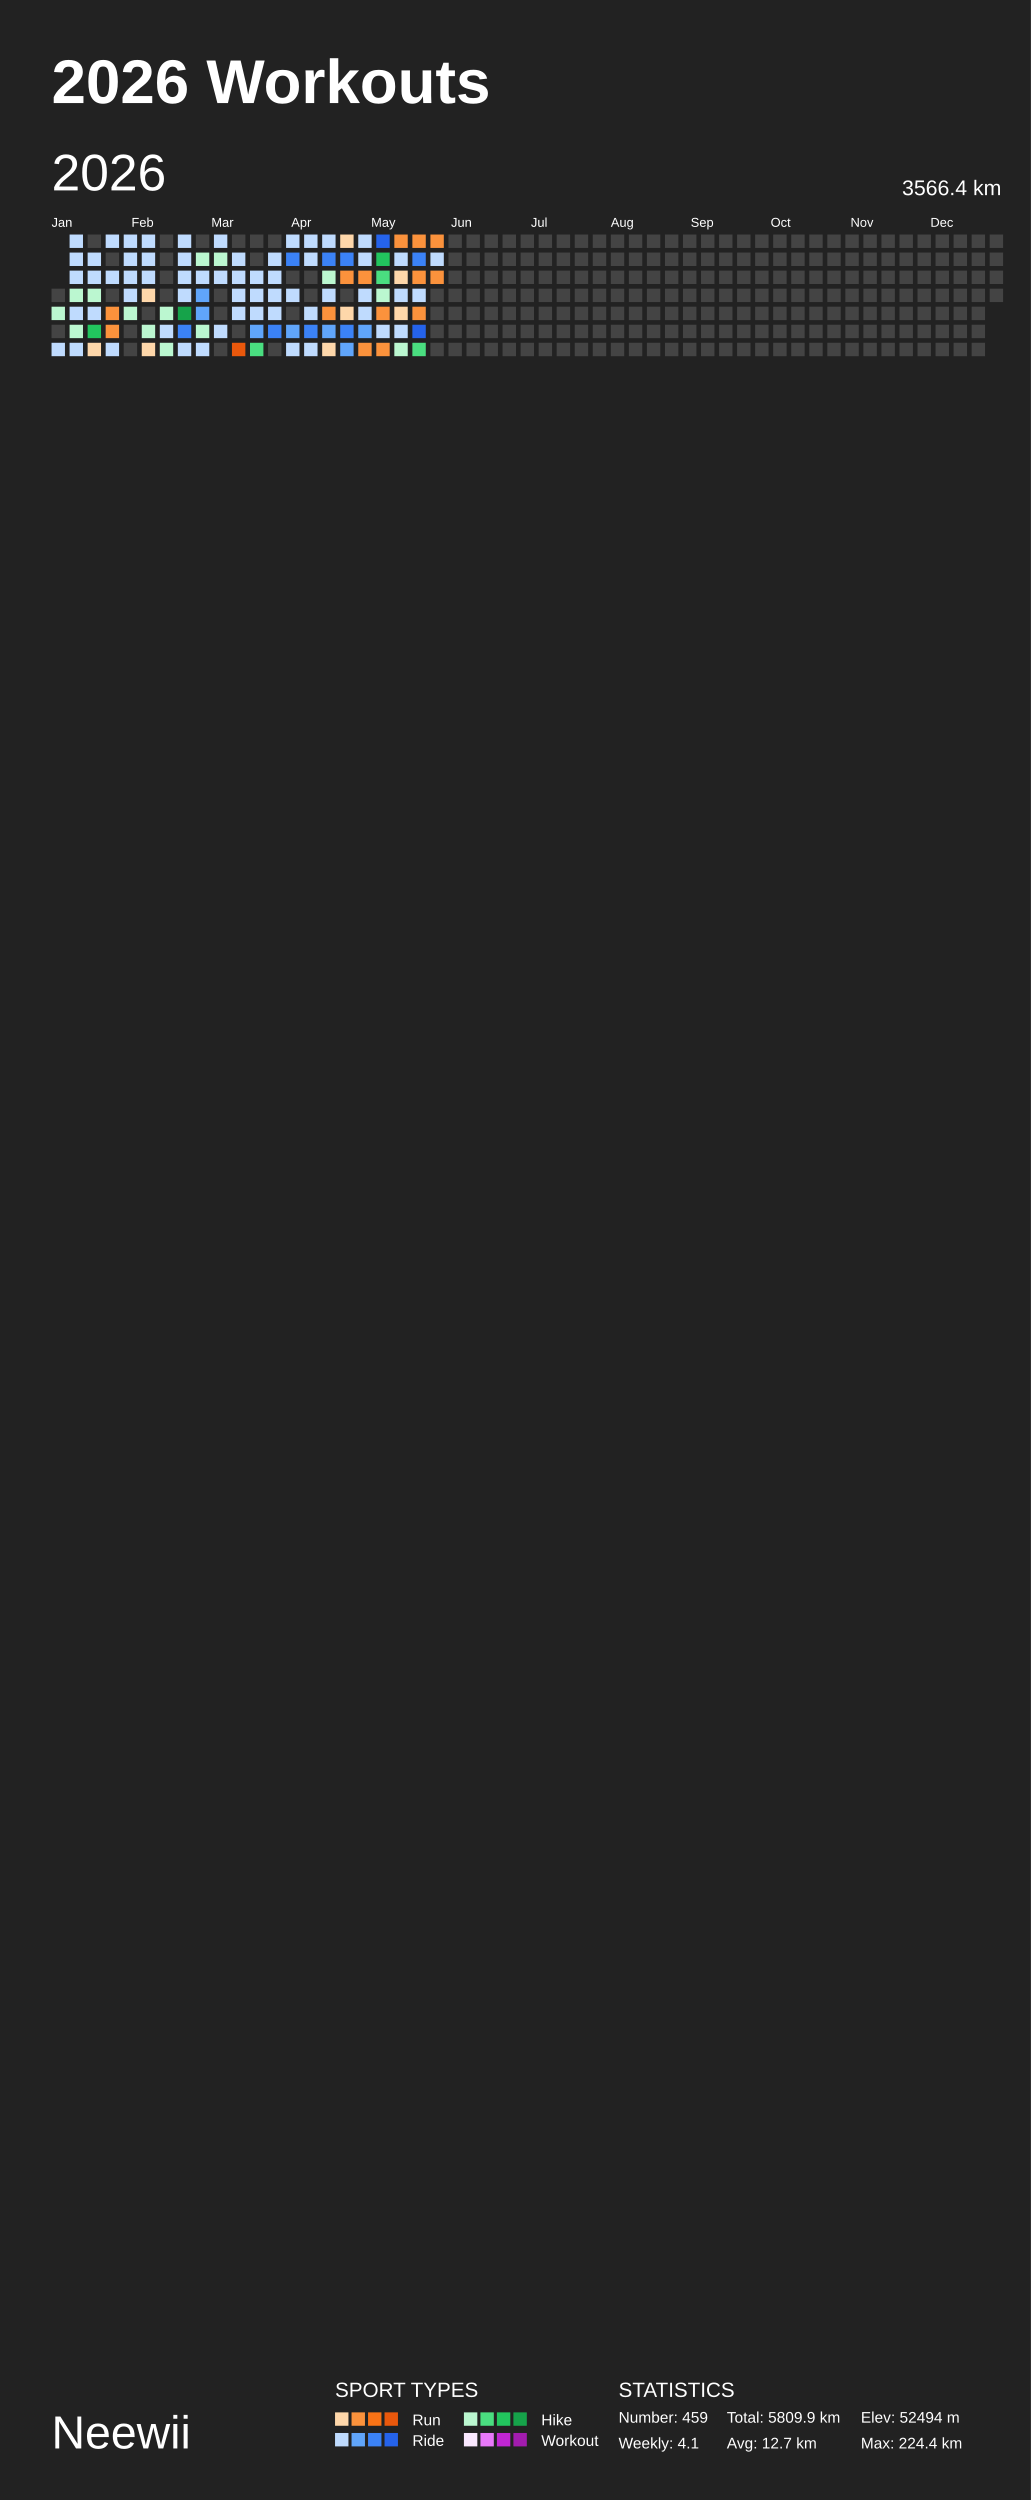
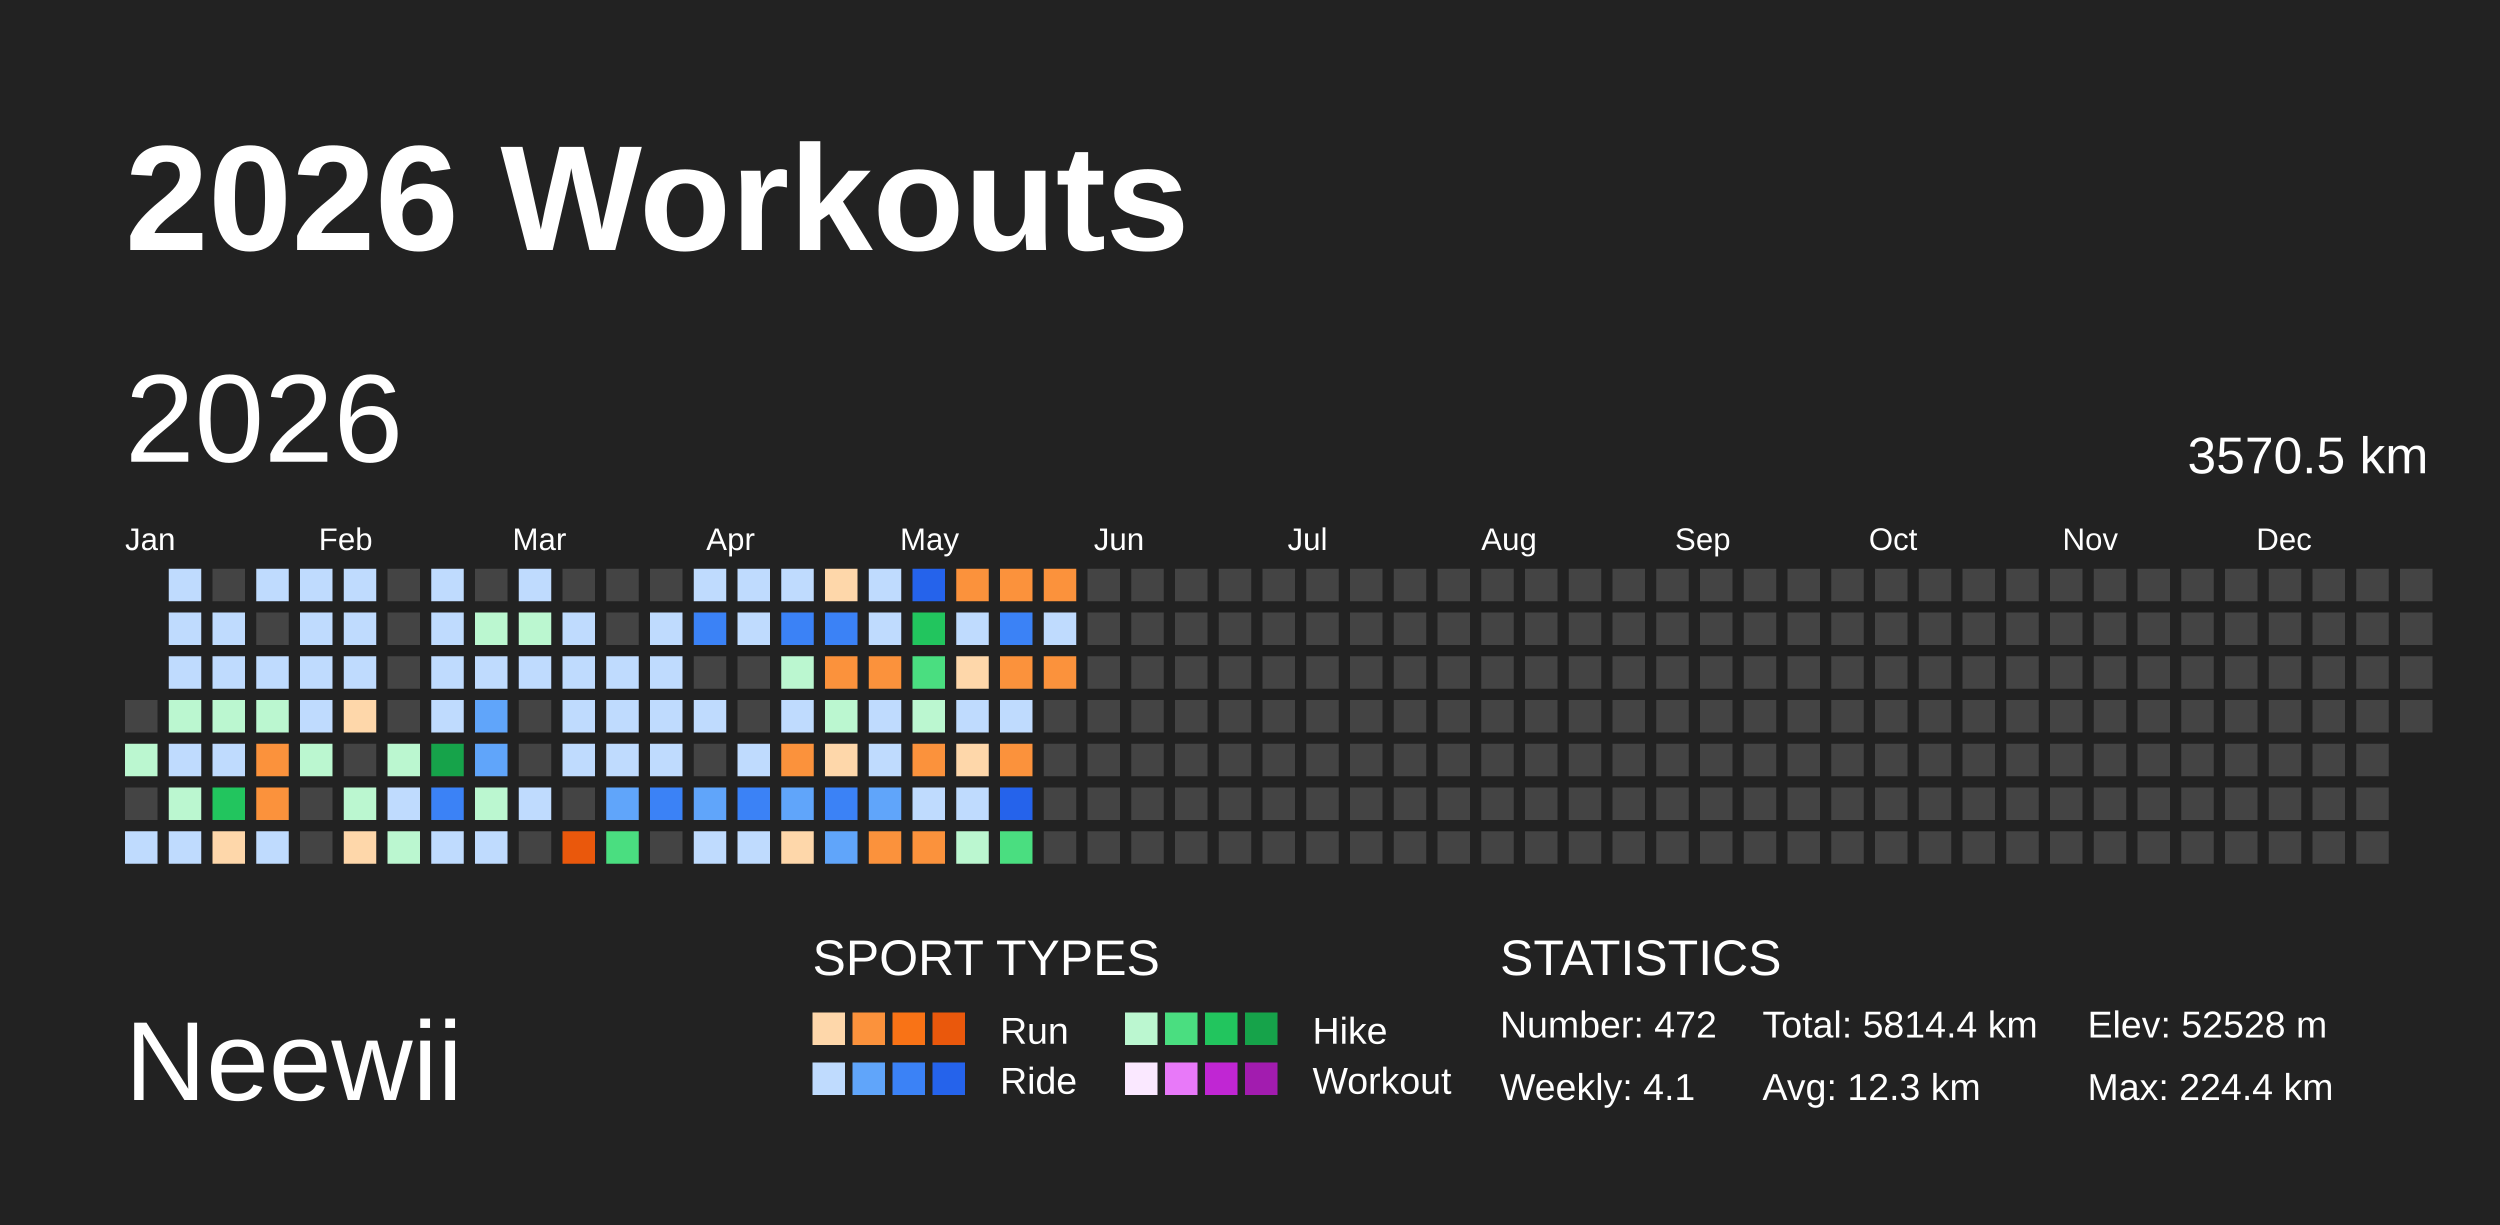
- <svg xmlns="http://www.w3.org/2000/svg" baseProfile="full" height="485mm" version="1.1" viewBox="0,0,200,485" width="200mm">
+ <svg xmlns="http://www.w3.org/2000/svg" baseProfile="full" height="98mm" version="1.1" viewBox="0,0,200,98" width="200mm">
  <defs />
-   <rect fill="#222222" height="485" width="200" x="0" y="0" />
+   <rect fill="#222222" height="98" width="200" x="0" y="0" />
  <text fill="#FFFFFF" style="font-size:12px; font-family:Arial; font-weight:bold;" x="10" y="20">2026 Workouts</text>
-   <text fill="#FFFFFF" style="font-size:9px; font-family:Arial" x="10" y="475">Neewii</text>
-   <text fill="#FFFFFF" style="font-size:4px; font-family:Arial" x="65" y="465">SPORT TYPES</text>
-   <rect fill="#fed7aa" height="2.6" width="2.6" x="65.0" y="468" />
-   <rect fill="#fb923c" height="2.6" width="2.6" x="68.2" y="468" />
-   <rect fill="#f97316" height="2.6" width="2.6" x="71.4" y="468" />
-   <rect fill="#ea580c" height="2.6" width="2.6" x="74.6" y="468" />
-   <text fill="#FFFFFF" style="font-size:3px; font-family:Arial" x="80" y="470.5">Run</text>
-   <rect fill="#bbf7d0" height="2.6" width="2.6" x="90.0" y="468" />
-   <rect fill="#4ade80" height="2.6" width="2.6" x="93.2" y="468" />
-   <rect fill="#22c55e" height="2.6" width="2.6" x="96.4" y="468" />
-   <rect fill="#16a34a" height="2.6" width="2.6" x="99.6" y="468" />
-   <text fill="#FFFFFF" style="font-size:3px; font-family:Arial" x="105" y="470.5">Hike</text>
-   <rect fill="#bfdbfe" height="2.6" width="2.6" x="65.0" y="472" />
-   <rect fill="#60a5fa" height="2.6" width="2.6" x="68.2" y="472" />
-   <rect fill="#3b82f6" height="2.6" width="2.6" x="71.4" y="472" />
-   <rect fill="#2563eb" height="2.6" width="2.6" x="74.6" y="472" />
-   <text fill="#FFFFFF" style="font-size:3px; font-family:Arial" x="80" y="474.5">Ride</text>
-   <rect fill="#fae8ff" height="2.6" width="2.6" x="90.0" y="472" />
-   <rect fill="#e879f9" height="2.6" width="2.6" x="93.2" y="472" />
-   <rect fill="#c026d3" height="2.6" width="2.6" x="96.4" y="472" />
-   <rect fill="#a21caf" height="2.6" width="2.6" x="99.6" y="472" />
-   <text fill="#FFFFFF" style="font-size:3px; font-family:Arial" x="105" y="474.5">Workout</text>
-   <text fill="#FFFFFF" style="font-size:4px; font-family:Arial" x="120" y="465">STATISTICS</text>
-   <text fill="#FFFFFF" style="font-size:3px; font-family:Arial" x="120" y="470">Number: 459</text>
-   <text fill="#FFFFFF" style="font-size:3px; font-family:Arial" x="120" y="475">Weekly: 4.1</text>
-   <text fill="#FFFFFF" style="font-size:3px; font-family:Arial" x="141" y="470">Total: 5809.9 km</text>
-   <text fill="#FFFFFF" style="font-size:3px; font-family:Arial" x="141" y="475">Avg: 12.7 km</text>
-   <text fill="#FFFFFF" style="font-size:3px; font-family:Arial" x="167" y="470">Elev: 52494 m</text>
-   <text fill="#FFFFFF" style="font-size:3px; font-family:Arial" x="167" y="475">Max: 224.4 km</text>
+   <text fill="#FFFFFF" style="font-size:9px; font-family:Arial" x="10" y="88">Neewii</text>
+   <text fill="#FFFFFF" style="font-size:4px; font-family:Arial" x="65" y="78">SPORT TYPES</text>
+   <rect fill="#fed7aa" height="2.6" width="2.6" x="65.0" y="81" />
+   <rect fill="#fb923c" height="2.6" width="2.6" x="68.2" y="81" />
+   <rect fill="#f97316" height="2.6" width="2.6" x="71.4" y="81" />
+   <rect fill="#ea580c" height="2.6" width="2.6" x="74.6" y="81" />
+   <text fill="#FFFFFF" style="font-size:3px; font-family:Arial" x="80" y="83.5">Run</text>
+   <rect fill="#bbf7d0" height="2.6" width="2.6" x="90.0" y="81" />
+   <rect fill="#4ade80" height="2.6" width="2.6" x="93.2" y="81" />
+   <rect fill="#22c55e" height="2.6" width="2.6" x="96.4" y="81" />
+   <rect fill="#16a34a" height="2.6" width="2.6" x="99.6" y="81" />
+   <text fill="#FFFFFF" style="font-size:3px; font-family:Arial" x="105" y="83.5">Hike</text>
+   <rect fill="#bfdbfe" height="2.6" width="2.6" x="65.0" y="85" />
+   <rect fill="#60a5fa" height="2.6" width="2.6" x="68.2" y="85" />
+   <rect fill="#3b82f6" height="2.6" width="2.6" x="71.4" y="85" />
+   <rect fill="#2563eb" height="2.6" width="2.6" x="74.6" y="85" />
+   <text fill="#FFFFFF" style="font-size:3px; font-family:Arial" x="80" y="87.5">Ride</text>
+   <rect fill="#fae8ff" height="2.6" width="2.6" x="90.0" y="85" />
+   <rect fill="#e879f9" height="2.6" width="2.6" x="93.2" y="85" />
+   <rect fill="#c026d3" height="2.6" width="2.6" x="96.4" y="85" />
+   <rect fill="#a21caf" height="2.6" width="2.6" x="99.6" y="85" />
+   <text fill="#FFFFFF" style="font-size:3px; font-family:Arial" x="105" y="87.5">Workout</text>
+   <text fill="#FFFFFF" style="font-size:4px; font-family:Arial" x="120" y="78">STATISTICS</text>
+   <text fill="#FFFFFF" style="font-size:3px; font-family:Arial" x="120" y="83">Number: 472</text>
+   <text fill="#FFFFFF" style="font-size:3px; font-family:Arial" x="120" y="88">Weekly: 4.1</text>
+   <text fill="#FFFFFF" style="font-size:3px; font-family:Arial" x="141" y="83">Total: 5814.4 km</text>
+   <text fill="#FFFFFF" style="font-size:3px; font-family:Arial" x="141" y="88">Avg: 12.3 km</text>
+   <text fill="#FFFFFF" style="font-size:3px; font-family:Arial" x="167" y="83">Elev: 52528 m</text>
+   <text fill="#FFFFFF" style="font-size:3px; font-family:Arial" x="167" y="88">Max: 224.4 km</text>
  <text dominant-baseline="hanging" fill="#FFFFFF" style="font-size:10.0px; font-family:Arial;" x="10" y="30">2026</text>
-   <text dominant-baseline="hanging" fill="#FFFFFF" style="font-size:4.125px; font-family:Arial;" x="175" y="35">3566.4 km</text>
+   <text dominant-baseline="hanging" fill="#FFFFFF" style="font-size:4.125px; font-family:Arial;" x="175" y="35">3570.5 km</text>
  <text fill="#FFFFFF" style="font-size:2.5px; font-family:Arial" x="10.0" y="44">Jan</text>
  <text fill="#FFFFFF" style="font-size:2.5px; font-family:Arial" x="25.5" y="44">Feb</text>
  <text fill="#FFFFFF" style="font-size:2.5px; font-family:Arial" x="41.0" y="44">Mar</text>
  <text fill="#FFFFFF" style="font-size:2.5px; font-family:Arial" x="56.5" y="44">Apr</text>
  <text fill="#FFFFFF" style="font-size:2.5px; font-family:Arial" x="72.0" y="44">May</text>
  <text fill="#FFFFFF" style="font-size:2.5px; font-family:Arial" x="87.5" y="44">Jun</text>
  <text fill="#FFFFFF" style="font-size:2.5px; font-family:Arial" x="103.0" y="44">Jul</text>
  <text fill="#FFFFFF" style="font-size:2.5px; font-family:Arial" x="118.5" y="44">Aug</text>
  <text fill="#FFFFFF" style="font-size:2.5px; font-family:Arial" x="134.0" y="44">Sep</text>
  <text fill="#FFFFFF" style="font-size:2.5px; font-family:Arial" x="149.5" y="44">Oct</text>
  <text fill="#FFFFFF" style="font-size:2.5px; font-family:Arial" x="165.0" y="44">Nov</text>
  <text fill="#FFFFFF" style="font-size:2.5px; font-family:Arial" x="180.5" y="44">Dec</text>
  <rect fill="#444444" height="2.6" width="2.6" x="10.0" y="56.0" />
  <rect fill="#bbf7d0" height="2.6" width="2.6" x="10.0" y="59.5" />
  <rect fill="#444444" height="2.6" width="2.6" x="10.0" y="63.0" />
  <rect fill="#bfdbfe" height="2.6" width="2.6" x="10.0" y="66.5" />
  <rect fill="#bfdbfe" height="2.6" width="2.6" x="13.5" y="45.5" />
  <rect fill="#bfdbfe" height="2.6" width="2.6" x="13.5" y="49.0" />
  <rect fill="#bfdbfe" height="2.6" width="2.6" x="13.5" y="52.5" />
  <rect fill="#bbf7d0" height="2.6" width="2.6" x="13.5" y="56.0" />
  <rect fill="#bfdbfe" height="2.6" width="2.6" x="13.5" y="59.5" />
  <rect fill="#bbf7d0" height="2.6" width="2.6" x="13.5" y="63.0" />
  <rect fill="#bfdbfe" height="2.6" width="2.6" x="13.5" y="66.5" />
  <rect fill="#444444" height="2.6" width="2.6" x="17.0" y="45.5" />
  <rect fill="#bfdbfe" height="2.6" width="2.6" x="17.0" y="49.0" />
  <rect fill="#bfdbfe" height="2.6" width="2.6" x="17.0" y="52.5" />
  <rect fill="#bbf7d0" height="2.6" width="2.6" x="17.0" y="56.0" />
  <rect fill="#bfdbfe" height="2.6" width="2.6" x="17.0" y="59.5" />
  <rect fill="#22c55e" height="2.6" width="2.6" x="17.0" y="63.0" />
  <rect fill="#fed7aa" height="2.6" width="2.6" x="17.0" y="66.5" />
  <rect fill="#bfdbfe" height="2.6" width="2.6" x="20.5" y="45.5" />
  <rect fill="#444444" height="2.6" width="2.6" x="20.5" y="49.0" />
  <rect fill="#bfdbfe" height="2.6" width="2.6" x="20.5" y="52.5" />
-   <rect fill="#444444" height="2.6" width="2.6" x="20.5" y="56.0" />
+   <rect fill="#bbf7d0" height="2.6" width="2.6" x="20.5" y="56.0" />
  <rect fill="#fb923c" height="2.6" width="2.6" x="20.5" y="59.5" />
  <rect fill="#fb923c" height="2.6" width="2.6" x="20.5" y="63.0" />
  <rect fill="#bfdbfe" height="2.6" width="2.6" x="20.5" y="66.5" />
  <rect fill="#bfdbfe" height="2.6" width="2.6" x="24.0" y="45.5" />
  <rect fill="#bfdbfe" height="2.6" width="2.6" x="24.0" y="49.0" />
  <rect fill="#bfdbfe" height="2.6" width="2.6" x="24.0" y="52.5" />
  <rect fill="#bfdbfe" height="2.6" width="2.6" x="24.0" y="56.0" />
  <rect fill="#bbf7d0" height="2.6" width="2.6" x="24.0" y="59.5" />
  <rect fill="#444444" height="2.6" width="2.6" x="24.0" y="63.0" />
  <rect fill="#444444" height="2.6" width="2.6" x="24.0" y="66.5" />
  <rect fill="#bfdbfe" height="2.6" width="2.6" x="27.5" y="45.5" />
  <rect fill="#bfdbfe" height="2.6" width="2.6" x="27.5" y="49.0" />
  <rect fill="#bfdbfe" height="2.6" width="2.6" x="27.5" y="52.5" />
  <rect fill="#fed7aa" height="2.6" width="2.6" x="27.5" y="56.0" />
  <rect fill="#444444" height="2.6" width="2.6" x="27.5" y="59.5" />
  <rect fill="#bbf7d0" height="2.6" width="2.6" x="27.5" y="63.0" />
  <rect fill="#fed7aa" height="2.6" width="2.6" x="27.5" y="66.5" />
  <rect fill="#444444" height="2.6" width="2.6" x="31.0" y="45.5" />
  <rect fill="#444444" height="2.6" width="2.6" x="31.0" y="49.0" />
  <rect fill="#444444" height="2.6" width="2.6" x="31.0" y="52.5" />
  <rect fill="#444444" height="2.6" width="2.6" x="31.0" y="56.0" />
  <rect fill="#bbf7d0" height="2.6" width="2.6" x="31.0" y="59.5" />
  <rect fill="#bfdbfe" height="2.6" width="2.6" x="31.0" y="63.0" />
  <rect fill="#bbf7d0" height="2.6" width="2.6" x="31.0" y="66.5" />
  <rect fill="#bfdbfe" height="2.6" width="2.6" x="34.5" y="45.5" />
  <rect fill="#bfdbfe" height="2.6" width="2.6" x="34.5" y="49.0" />
  <rect fill="#bfdbfe" height="2.6" width="2.6" x="34.5" y="52.5" />
  <rect fill="#bfdbfe" height="2.6" width="2.6" x="34.5" y="56.0" />
  <rect fill="#16a34a" height="2.6" width="2.6" x="34.5" y="59.5" />
  <rect fill="#3b82f6" height="2.6" width="2.6" x="34.5" y="63.0" />
  <rect fill="#bfdbfe" height="2.6" width="2.6" x="34.5" y="66.5" />
  <rect fill="#444444" height="2.6" width="2.6" x="38.0" y="45.5" />
  <rect fill="#bbf7d0" height="2.6" width="2.6" x="38.0" y="49.0" />
  <rect fill="#bfdbfe" height="2.6" width="2.6" x="38.0" y="52.5" />
  <rect fill="#60a5fa" height="2.6" width="2.6" x="38.0" y="56.0" />
  <rect fill="#60a5fa" height="2.6" width="2.6" x="38.0" y="59.5" />
  <rect fill="#bbf7d0" height="2.6" width="2.6" x="38.0" y="63.0" />
  <rect fill="#bfdbfe" height="2.6" width="2.6" x="38.0" y="66.5" />
  <rect fill="#bfdbfe" height="2.6" width="2.6" x="41.5" y="45.5" />
  <rect fill="#bbf7d0" height="2.6" width="2.6" x="41.5" y="49.0" />
  <rect fill="#bfdbfe" height="2.6" width="2.6" x="41.5" y="52.5" />
  <rect fill="#444444" height="2.6" width="2.6" x="41.5" y="56.0" />
  <rect fill="#444444" height="2.6" width="2.6" x="41.5" y="59.5" />
  <rect fill="#bfdbfe" height="2.6" width="2.6" x="41.5" y="63.0" />
  <rect fill="#444444" height="2.6" width="2.6" x="41.5" y="66.5" />
  <rect fill="#444444" height="2.6" width="2.6" x="45.0" y="45.5" />
  <rect fill="#bfdbfe" height="2.6" width="2.6" x="45.0" y="49.0" />
  <rect fill="#bfdbfe" height="2.6" width="2.6" x="45.0" y="52.5" />
  <rect fill="#bfdbfe" height="2.6" width="2.6" x="45.0" y="56.0" />
  <rect fill="#bfdbfe" height="2.6" width="2.6" x="45.0" y="59.5" />
  <rect fill="#444444" height="2.6" width="2.6" x="45.0" y="63.0" />
  <rect fill="#ea580c" height="2.6" width="2.6" x="45.0" y="66.5" />
  <rect fill="#444444" height="2.6" width="2.6" x="48.5" y="45.5" />
  <rect fill="#444444" height="2.6" width="2.6" x="48.5" y="49.0" />
  <rect fill="#bfdbfe" height="2.6" width="2.6" x="48.5" y="52.5" />
  <rect fill="#bfdbfe" height="2.6" width="2.6" x="48.5" y="56.0" />
  <rect fill="#bfdbfe" height="2.6" width="2.6" x="48.5" y="59.5" />
  <rect fill="#60a5fa" height="2.6" width="2.6" x="48.5" y="63.0" />
  <rect fill="#4ade80" height="2.6" width="2.6" x="48.5" y="66.5" />
  <rect fill="#444444" height="2.6" width="2.6" x="52.0" y="45.5" />
  <rect fill="#bfdbfe" height="2.6" width="2.6" x="52.0" y="49.0" />
  <rect fill="#bfdbfe" height="2.6" width="2.6" x="52.0" y="52.5" />
  <rect fill="#bfdbfe" height="2.6" width="2.6" x="52.0" y="56.0" />
  <rect fill="#bfdbfe" height="2.6" width="2.6" x="52.0" y="59.5" />
  <rect fill="#3b82f6" height="2.6" width="2.6" x="52.0" y="63.0" />
  <rect fill="#444444" height="2.6" width="2.6" x="52.0" y="66.5" />
  <rect fill="#bfdbfe" height="2.6" width="2.6" x="55.5" y="45.5" />
  <rect fill="#3b82f6" height="2.6" width="2.6" x="55.5" y="49.0" />
  <rect fill="#444444" height="2.6" width="2.6" x="55.5" y="52.5" />
  <rect fill="#bfdbfe" height="2.6" width="2.6" x="55.5" y="56.0" />
  <rect fill="#444444" height="2.6" width="2.6" x="55.5" y="59.5" />
  <rect fill="#60a5fa" height="2.6" width="2.6" x="55.5" y="63.0" />
  <rect fill="#bfdbfe" height="2.6" width="2.6" x="55.5" y="66.5" />
  <rect fill="#bfdbfe" height="2.6" width="2.6" x="59.0" y="45.5" />
  <rect fill="#bfdbfe" height="2.6" width="2.6" x="59.0" y="49.0" />
  <rect fill="#444444" height="2.6" width="2.6" x="59.0" y="52.5" />
  <rect fill="#444444" height="2.6" width="2.6" x="59.0" y="56.0" />
  <rect fill="#bfdbfe" height="2.6" width="2.6" x="59.0" y="59.5" />
  <rect fill="#3b82f6" height="2.6" width="2.6" x="59.0" y="63.0" />
  <rect fill="#bfdbfe" height="2.6" width="2.6" x="59.0" y="66.5" />
  <rect fill="#bfdbfe" height="2.6" width="2.6" x="62.5" y="45.5" />
  <rect fill="#3b82f6" height="2.6" width="2.6" x="62.5" y="49.0" />
  <rect fill="#bbf7d0" height="2.6" width="2.6" x="62.5" y="52.5" />
  <rect fill="#bfdbfe" height="2.6" width="2.6" x="62.5" y="56.0" />
  <rect fill="#fb923c" height="2.6" width="2.6" x="62.5" y="59.5" />
  <rect fill="#60a5fa" height="2.6" width="2.6" x="62.5" y="63.0" />
  <rect fill="#fed7aa" height="2.6" width="2.6" x="62.5" y="66.5" />
  <rect fill="#fed7aa" height="2.6" width="2.6" x="66.0" y="45.5" />
  <rect fill="#3b82f6" height="2.6" width="2.6" x="66.0" y="49.0" />
  <rect fill="#fb923c" height="2.6" width="2.6" x="66.0" y="52.5" />
-   <rect fill="#444444" height="2.6" width="2.6" x="66.0" y="56.0" />
+   <rect fill="#bbf7d0" height="2.6" width="2.6" x="66.0" y="56.0" />
  <rect fill="#fed7aa" height="2.6" width="2.6" x="66.0" y="59.5" />
  <rect fill="#3b82f6" height="2.6" width="2.6" x="66.0" y="63.0" />
  <rect fill="#60a5fa" height="2.6" width="2.6" x="66.0" y="66.5" />
  <rect fill="#bfdbfe" height="2.6" width="2.6" x="69.5" y="45.5" />
  <rect fill="#bfdbfe" height="2.6" width="2.6" x="69.5" y="49.0" />
  <rect fill="#fb923c" height="2.6" width="2.6" x="69.5" y="52.5" />
  <rect fill="#bfdbfe" height="2.6" width="2.6" x="69.5" y="56.0" />
  <rect fill="#bfdbfe" height="2.6" width="2.6" x="69.5" y="59.5" />
  <rect fill="#60a5fa" height="2.6" width="2.6" x="69.5" y="63.0" />
  <rect fill="#fb923c" height="2.6" width="2.6" x="69.5" y="66.5" />
  <rect fill="#2563eb" height="2.6" width="2.6" x="73.0" y="45.5" />
  <rect fill="#22c55e" height="2.6" width="2.6" x="73.0" y="49.0" />
  <rect fill="#4ade80" height="2.6" width="2.6" x="73.0" y="52.5" />
  <rect fill="#bbf7d0" height="2.6" width="2.6" x="73.0" y="56.0" />
  <rect fill="#fb923c" height="2.6" width="2.6" x="73.0" y="59.5" />
  <rect fill="#bfdbfe" height="2.6" width="2.6" x="73.0" y="63.0" />
  <rect fill="#fb923c" height="2.6" width="2.6" x="73.0" y="66.5" />
  <rect fill="#fb923c" height="2.6" width="2.6" x="76.5" y="45.5" />
  <rect fill="#bfdbfe" height="2.6" width="2.6" x="76.5" y="49.0" />
  <rect fill="#fed7aa" height="2.6" width="2.6" x="76.5" y="52.5" />
  <rect fill="#bfdbfe" height="2.6" width="2.6" x="76.5" y="56.0" />
  <rect fill="#fed7aa" height="2.6" width="2.6" x="76.5" y="59.5" />
  <rect fill="#bfdbfe" height="2.6" width="2.6" x="76.5" y="63.0" />
  <rect fill="#bbf7d0" height="2.6" width="2.6" x="76.5" y="66.5" />
  <rect fill="#fb923c" height="2.6" width="2.6" x="80.0" y="45.5" />
  <rect fill="#3b82f6" height="2.6" width="2.6" x="80.0" y="49.0" />
  <rect fill="#fb923c" height="2.6" width="2.6" x="80.0" y="52.5" />
  <rect fill="#bfdbfe" height="2.6" width="2.6" x="80.0" y="56.0" />
  <rect fill="#fb923c" height="2.6" width="2.6" x="80.0" y="59.5" />
  <rect fill="#2563eb" height="2.6" width="2.6" x="80.0" y="63.0" />
  <rect fill="#4ade80" height="2.6" width="2.6" x="80.0" y="66.5" />
  <rect fill="#fb923c" height="2.6" width="2.6" x="83.5" y="45.5" />
  <rect fill="#bfdbfe" height="2.6" width="2.6" x="83.5" y="49.0" />
  <rect fill="#fb923c" height="2.6" width="2.6" x="83.5" y="52.5" />
  <rect fill="#444444" height="2.6" width="2.6" x="83.5" y="56.0" />
  <rect fill="#444444" height="2.6" width="2.6" x="83.5" y="59.5" />
  <rect fill="#444444" height="2.6" width="2.6" x="83.5" y="63.0" />
  <rect fill="#444444" height="2.6" width="2.6" x="83.5" y="66.5" />
  <rect fill="#444444" height="2.6" width="2.6" x="87.0" y="45.5" />
  <rect fill="#444444" height="2.6" width="2.6" x="87.0" y="49.0" />
  <rect fill="#444444" height="2.6" width="2.6" x="87.0" y="52.5" />
  <rect fill="#444444" height="2.6" width="2.6" x="87.0" y="56.0" />
  <rect fill="#444444" height="2.6" width="2.6" x="87.0" y="59.5" />
  <rect fill="#444444" height="2.6" width="2.6" x="87.0" y="63.0" />
  <rect fill="#444444" height="2.6" width="2.6" x="87.0" y="66.5" />
  <rect fill="#444444" height="2.6" width="2.6" x="90.5" y="45.5" />
  <rect fill="#444444" height="2.6" width="2.6" x="90.5" y="49.0" />
  <rect fill="#444444" height="2.6" width="2.6" x="90.5" y="52.5" />
  <rect fill="#444444" height="2.6" width="2.6" x="90.5" y="56.0" />
  <rect fill="#444444" height="2.6" width="2.6" x="90.5" y="59.5" />
  <rect fill="#444444" height="2.6" width="2.6" x="90.5" y="63.0" />
  <rect fill="#444444" height="2.6" width="2.6" x="90.5" y="66.5" />
  <rect fill="#444444" height="2.6" width="2.6" x="94.0" y="45.5" />
  <rect fill="#444444" height="2.6" width="2.6" x="94.0" y="49.0" />
  <rect fill="#444444" height="2.6" width="2.6" x="94.0" y="52.5" />
  <rect fill="#444444" height="2.6" width="2.6" x="94.0" y="56.0" />
  <rect fill="#444444" height="2.6" width="2.6" x="94.0" y="59.5" />
  <rect fill="#444444" height="2.6" width="2.6" x="94.0" y="63.0" />
  <rect fill="#444444" height="2.6" width="2.6" x="94.0" y="66.5" />
  <rect fill="#444444" height="2.6" width="2.6" x="97.5" y="45.5" />
  <rect fill="#444444" height="2.6" width="2.6" x="97.5" y="49.0" />
  <rect fill="#444444" height="2.6" width="2.6" x="97.5" y="52.5" />
  <rect fill="#444444" height="2.6" width="2.6" x="97.5" y="56.0" />
  <rect fill="#444444" height="2.6" width="2.6" x="97.5" y="59.5" />
  <rect fill="#444444" height="2.6" width="2.6" x="97.5" y="63.0" />
  <rect fill="#444444" height="2.6" width="2.6" x="97.5" y="66.5" />
  <rect fill="#444444" height="2.6" width="2.6" x="101.0" y="45.5" />
  <rect fill="#444444" height="2.6" width="2.6" x="101.0" y="49.0" />
  <rect fill="#444444" height="2.6" width="2.6" x="101.0" y="52.5" />
  <rect fill="#444444" height="2.6" width="2.6" x="101.0" y="56.0" />
  <rect fill="#444444" height="2.6" width="2.6" x="101.0" y="59.5" />
  <rect fill="#444444" height="2.6" width="2.6" x="101.0" y="63.0" />
  <rect fill="#444444" height="2.6" width="2.6" x="101.0" y="66.5" />
  <rect fill="#444444" height="2.6" width="2.6" x="104.5" y="45.5" />
  <rect fill="#444444" height="2.6" width="2.6" x="104.5" y="49.0" />
  <rect fill="#444444" height="2.6" width="2.6" x="104.5" y="52.5" />
  <rect fill="#444444" height="2.6" width="2.6" x="104.5" y="56.0" />
  <rect fill="#444444" height="2.6" width="2.6" x="104.5" y="59.5" />
  <rect fill="#444444" height="2.6" width="2.6" x="104.5" y="63.0" />
  <rect fill="#444444" height="2.6" width="2.6" x="104.5" y="66.5" />
  <rect fill="#444444" height="2.6" width="2.6" x="108.0" y="45.5" />
  <rect fill="#444444" height="2.6" width="2.6" x="108.0" y="49.0" />
  <rect fill="#444444" height="2.6" width="2.6" x="108.0" y="52.5" />
  <rect fill="#444444" height="2.6" width="2.6" x="108.0" y="56.0" />
  <rect fill="#444444" height="2.6" width="2.6" x="108.0" y="59.5" />
  <rect fill="#444444" height="2.6" width="2.6" x="108.0" y="63.0" />
  <rect fill="#444444" height="2.6" width="2.6" x="108.0" y="66.5" />
  <rect fill="#444444" height="2.6" width="2.6" x="111.5" y="45.5" />
  <rect fill="#444444" height="2.6" width="2.6" x="111.5" y="49.0" />
  <rect fill="#444444" height="2.6" width="2.6" x="111.5" y="52.5" />
  <rect fill="#444444" height="2.6" width="2.6" x="111.5" y="56.0" />
  <rect fill="#444444" height="2.6" width="2.6" x="111.5" y="59.5" />
  <rect fill="#444444" height="2.6" width="2.6" x="111.5" y="63.0" />
  <rect fill="#444444" height="2.6" width="2.6" x="111.5" y="66.5" />
  <rect fill="#444444" height="2.6" width="2.6" x="115.0" y="45.5" />
  <rect fill="#444444" height="2.6" width="2.6" x="115.0" y="49.0" />
  <rect fill="#444444" height="2.6" width="2.6" x="115.0" y="52.5" />
  <rect fill="#444444" height="2.6" width="2.6" x="115.0" y="56.0" />
  <rect fill="#444444" height="2.6" width="2.6" x="115.0" y="59.5" />
  <rect fill="#444444" height="2.6" width="2.6" x="115.0" y="63.0" />
  <rect fill="#444444" height="2.6" width="2.6" x="115.0" y="66.5" />
  <rect fill="#444444" height="2.6" width="2.6" x="118.5" y="45.5" />
  <rect fill="#444444" height="2.6" width="2.6" x="118.5" y="49.0" />
  <rect fill="#444444" height="2.6" width="2.6" x="118.5" y="52.5" />
  <rect fill="#444444" height="2.6" width="2.6" x="118.5" y="56.0" />
  <rect fill="#444444" height="2.6" width="2.6" x="118.5" y="59.5" />
  <rect fill="#444444" height="2.6" width="2.6" x="118.5" y="63.0" />
  <rect fill="#444444" height="2.6" width="2.6" x="118.5" y="66.5" />
  <rect fill="#444444" height="2.6" width="2.6" x="122.0" y="45.5" />
  <rect fill="#444444" height="2.6" width="2.6" x="122.0" y="49.0" />
  <rect fill="#444444" height="2.6" width="2.6" x="122.0" y="52.5" />
  <rect fill="#444444" height="2.6" width="2.6" x="122.0" y="56.0" />
  <rect fill="#444444" height="2.6" width="2.6" x="122.0" y="59.5" />
  <rect fill="#444444" height="2.6" width="2.6" x="122.0" y="63.0" />
  <rect fill="#444444" height="2.6" width="2.6" x="122.0" y="66.5" />
  <rect fill="#444444" height="2.6" width="2.6" x="125.5" y="45.5" />
  <rect fill="#444444" height="2.6" width="2.6" x="125.5" y="49.0" />
  <rect fill="#444444" height="2.6" width="2.6" x="125.5" y="52.5" />
  <rect fill="#444444" height="2.6" width="2.6" x="125.5" y="56.0" />
  <rect fill="#444444" height="2.6" width="2.6" x="125.5" y="59.5" />
  <rect fill="#444444" height="2.6" width="2.6" x="125.5" y="63.0" />
  <rect fill="#444444" height="2.6" width="2.6" x="125.5" y="66.5" />
  <rect fill="#444444" height="2.6" width="2.6" x="129.0" y="45.5" />
  <rect fill="#444444" height="2.6" width="2.6" x="129.0" y="49.0" />
  <rect fill="#444444" height="2.6" width="2.6" x="129.0" y="52.5" />
  <rect fill="#444444" height="2.6" width="2.6" x="129.0" y="56.0" />
  <rect fill="#444444" height="2.6" width="2.6" x="129.0" y="59.5" />
  <rect fill="#444444" height="2.6" width="2.6" x="129.0" y="63.0" />
  <rect fill="#444444" height="2.6" width="2.6" x="129.0" y="66.5" />
  <rect fill="#444444" height="2.6" width="2.6" x="132.5" y="45.5" />
  <rect fill="#444444" height="2.6" width="2.6" x="132.5" y="49.0" />
  <rect fill="#444444" height="2.6" width="2.6" x="132.5" y="52.5" />
  <rect fill="#444444" height="2.6" width="2.6" x="132.5" y="56.0" />
  <rect fill="#444444" height="2.6" width="2.6" x="132.5" y="59.5" />
  <rect fill="#444444" height="2.6" width="2.6" x="132.5" y="63.0" />
  <rect fill="#444444" height="2.6" width="2.6" x="132.5" y="66.5" />
  <rect fill="#444444" height="2.6" width="2.6" x="136.0" y="45.5" />
  <rect fill="#444444" height="2.6" width="2.6" x="136.0" y="49.0" />
  <rect fill="#444444" height="2.6" width="2.6" x="136.0" y="52.5" />
  <rect fill="#444444" height="2.6" width="2.6" x="136.0" y="56.0" />
  <rect fill="#444444" height="2.6" width="2.6" x="136.0" y="59.5" />
  <rect fill="#444444" height="2.6" width="2.6" x="136.0" y="63.0" />
  <rect fill="#444444" height="2.6" width="2.6" x="136.0" y="66.5" />
  <rect fill="#444444" height="2.6" width="2.6" x="139.5" y="45.5" />
  <rect fill="#444444" height="2.6" width="2.6" x="139.5" y="49.0" />
  <rect fill="#444444" height="2.6" width="2.6" x="139.5" y="52.5" />
  <rect fill="#444444" height="2.6" width="2.6" x="139.5" y="56.0" />
  <rect fill="#444444" height="2.6" width="2.6" x="139.5" y="59.5" />
  <rect fill="#444444" height="2.6" width="2.6" x="139.5" y="63.0" />
  <rect fill="#444444" height="2.6" width="2.6" x="139.5" y="66.5" />
  <rect fill="#444444" height="2.6" width="2.6" x="143.0" y="45.5" />
  <rect fill="#444444" height="2.6" width="2.6" x="143.0" y="49.0" />
  <rect fill="#444444" height="2.6" width="2.6" x="143.0" y="52.5" />
  <rect fill="#444444" height="2.6" width="2.6" x="143.0" y="56.0" />
  <rect fill="#444444" height="2.6" width="2.6" x="143.0" y="59.5" />
  <rect fill="#444444" height="2.6" width="2.6" x="143.0" y="63.0" />
  <rect fill="#444444" height="2.6" width="2.6" x="143.0" y="66.5" />
  <rect fill="#444444" height="2.6" width="2.6" x="146.5" y="45.5" />
  <rect fill="#444444" height="2.6" width="2.6" x="146.5" y="49.0" />
  <rect fill="#444444" height="2.6" width="2.6" x="146.5" y="52.5" />
  <rect fill="#444444" height="2.6" width="2.6" x="146.5" y="56.0" />
  <rect fill="#444444" height="2.6" width="2.6" x="146.5" y="59.5" />
  <rect fill="#444444" height="2.6" width="2.6" x="146.5" y="63.0" />
  <rect fill="#444444" height="2.6" width="2.6" x="146.5" y="66.5" />
  <rect fill="#444444" height="2.6" width="2.6" x="150.0" y="45.5" />
  <rect fill="#444444" height="2.6" width="2.6" x="150.0" y="49.0" />
  <rect fill="#444444" height="2.6" width="2.6" x="150.0" y="52.5" />
  <rect fill="#444444" height="2.6" width="2.6" x="150.0" y="56.0" />
  <rect fill="#444444" height="2.6" width="2.6" x="150.0" y="59.5" />
  <rect fill="#444444" height="2.6" width="2.6" x="150.0" y="63.0" />
  <rect fill="#444444" height="2.6" width="2.6" x="150.0" y="66.5" />
  <rect fill="#444444" height="2.6" width="2.6" x="153.5" y="45.5" />
  <rect fill="#444444" height="2.6" width="2.6" x="153.5" y="49.0" />
  <rect fill="#444444" height="2.6" width="2.6" x="153.5" y="52.5" />
  <rect fill="#444444" height="2.6" width="2.6" x="153.5" y="56.0" />
  <rect fill="#444444" height="2.6" width="2.6" x="153.5" y="59.5" />
  <rect fill="#444444" height="2.6" width="2.6" x="153.5" y="63.0" />
  <rect fill="#444444" height="2.6" width="2.6" x="153.5" y="66.5" />
  <rect fill="#444444" height="2.6" width="2.6" x="157.0" y="45.5" />
  <rect fill="#444444" height="2.6" width="2.6" x="157.0" y="49.0" />
  <rect fill="#444444" height="2.6" width="2.6" x="157.0" y="52.5" />
  <rect fill="#444444" height="2.6" width="2.6" x="157.0" y="56.0" />
  <rect fill="#444444" height="2.6" width="2.6" x="157.0" y="59.5" />
  <rect fill="#444444" height="2.6" width="2.6" x="157.0" y="63.0" />
  <rect fill="#444444" height="2.6" width="2.6" x="157.0" y="66.5" />
  <rect fill="#444444" height="2.6" width="2.6" x="160.5" y="45.5" />
  <rect fill="#444444" height="2.6" width="2.6" x="160.5" y="49.0" />
  <rect fill="#444444" height="2.6" width="2.6" x="160.5" y="52.5" />
  <rect fill="#444444" height="2.6" width="2.6" x="160.5" y="56.0" />
  <rect fill="#444444" height="2.6" width="2.6" x="160.5" y="59.5" />
  <rect fill="#444444" height="2.6" width="2.6" x="160.5" y="63.0" />
  <rect fill="#444444" height="2.6" width="2.6" x="160.5" y="66.5" />
  <rect fill="#444444" height="2.6" width="2.6" x="164.0" y="45.5" />
  <rect fill="#444444" height="2.6" width="2.6" x="164.0" y="49.0" />
  <rect fill="#444444" height="2.6" width="2.6" x="164.0" y="52.5" />
  <rect fill="#444444" height="2.6" width="2.6" x="164.0" y="56.0" />
  <rect fill="#444444" height="2.6" width="2.6" x="164.0" y="59.5" />
  <rect fill="#444444" height="2.6" width="2.6" x="164.0" y="63.0" />
  <rect fill="#444444" height="2.6" width="2.6" x="164.0" y="66.5" />
  <rect fill="#444444" height="2.6" width="2.6" x="167.5" y="45.5" />
  <rect fill="#444444" height="2.6" width="2.6" x="167.5" y="49.0" />
  <rect fill="#444444" height="2.6" width="2.6" x="167.5" y="52.5" />
  <rect fill="#444444" height="2.6" width="2.6" x="167.5" y="56.0" />
  <rect fill="#444444" height="2.6" width="2.6" x="167.5" y="59.5" />
  <rect fill="#444444" height="2.6" width="2.6" x="167.5" y="63.0" />
  <rect fill="#444444" height="2.6" width="2.6" x="167.5" y="66.5" />
  <rect fill="#444444" height="2.6" width="2.6" x="171.0" y="45.5" />
  <rect fill="#444444" height="2.6" width="2.6" x="171.0" y="49.0" />
  <rect fill="#444444" height="2.6" width="2.6" x="171.0" y="52.5" />
  <rect fill="#444444" height="2.6" width="2.6" x="171.0" y="56.0" />
  <rect fill="#444444" height="2.6" width="2.6" x="171.0" y="59.5" />
  <rect fill="#444444" height="2.6" width="2.6" x="171.0" y="63.0" />
  <rect fill="#444444" height="2.6" width="2.6" x="171.0" y="66.5" />
  <rect fill="#444444" height="2.6" width="2.6" x="174.5" y="45.5" />
  <rect fill="#444444" height="2.6" width="2.6" x="174.5" y="49.0" />
  <rect fill="#444444" height="2.6" width="2.6" x="174.5" y="52.5" />
  <rect fill="#444444" height="2.6" width="2.6" x="174.5" y="56.0" />
  <rect fill="#444444" height="2.6" width="2.6" x="174.5" y="59.5" />
  <rect fill="#444444" height="2.6" width="2.6" x="174.5" y="63.0" />
  <rect fill="#444444" height="2.6" width="2.6" x="174.5" y="66.5" />
  <rect fill="#444444" height="2.6" width="2.6" x="178.0" y="45.5" />
  <rect fill="#444444" height="2.6" width="2.6" x="178.0" y="49.0" />
  <rect fill="#444444" height="2.6" width="2.6" x="178.0" y="52.5" />
  <rect fill="#444444" height="2.6" width="2.6" x="178.0" y="56.0" />
  <rect fill="#444444" height="2.6" width="2.6" x="178.0" y="59.5" />
  <rect fill="#444444" height="2.6" width="2.6" x="178.0" y="63.0" />
  <rect fill="#444444" height="2.6" width="2.6" x="178.0" y="66.5" />
  <rect fill="#444444" height="2.6" width="2.6" x="181.5" y="45.5" />
  <rect fill="#444444" height="2.6" width="2.6" x="181.5" y="49.0" />
  <rect fill="#444444" height="2.6" width="2.6" x="181.5" y="52.5" />
  <rect fill="#444444" height="2.6" width="2.6" x="181.5" y="56.0" />
  <rect fill="#444444" height="2.6" width="2.6" x="181.5" y="59.5" />
  <rect fill="#444444" height="2.6" width="2.6" x="181.5" y="63.0" />
  <rect fill="#444444" height="2.6" width="2.6" x="181.5" y="66.5" />
  <rect fill="#444444" height="2.6" width="2.6" x="185.0" y="45.5" />
  <rect fill="#444444" height="2.6" width="2.6" x="185.0" y="49.0" />
  <rect fill="#444444" height="2.6" width="2.6" x="185.0" y="52.5" />
  <rect fill="#444444" height="2.6" width="2.6" x="185.0" y="56.0" />
  <rect fill="#444444" height="2.6" width="2.6" x="185.0" y="59.5" />
  <rect fill="#444444" height="2.6" width="2.6" x="185.0" y="63.0" />
  <rect fill="#444444" height="2.6" width="2.6" x="185.0" y="66.5" />
  <rect fill="#444444" height="2.6" width="2.6" x="188.5" y="45.5" />
  <rect fill="#444444" height="2.6" width="2.6" x="188.5" y="49.0" />
  <rect fill="#444444" height="2.6" width="2.6" x="188.5" y="52.5" />
  <rect fill="#444444" height="2.6" width="2.6" x="188.5" y="56.0" />
  <rect fill="#444444" height="2.6" width="2.6" x="188.5" y="59.5" />
  <rect fill="#444444" height="2.6" width="2.6" x="188.5" y="63.0" />
  <rect fill="#444444" height="2.6" width="2.6" x="188.5" y="66.5" />
  <rect fill="#444444" height="2.6" width="2.6" x="192.0" y="45.5" />
  <rect fill="#444444" height="2.6" width="2.6" x="192.0" y="49.0" />
  <rect fill="#444444" height="2.6" width="2.6" x="192.0" y="52.5" />
  <rect fill="#444444" height="2.6" width="2.6" x="192.0" y="56.0" />
</svg>
